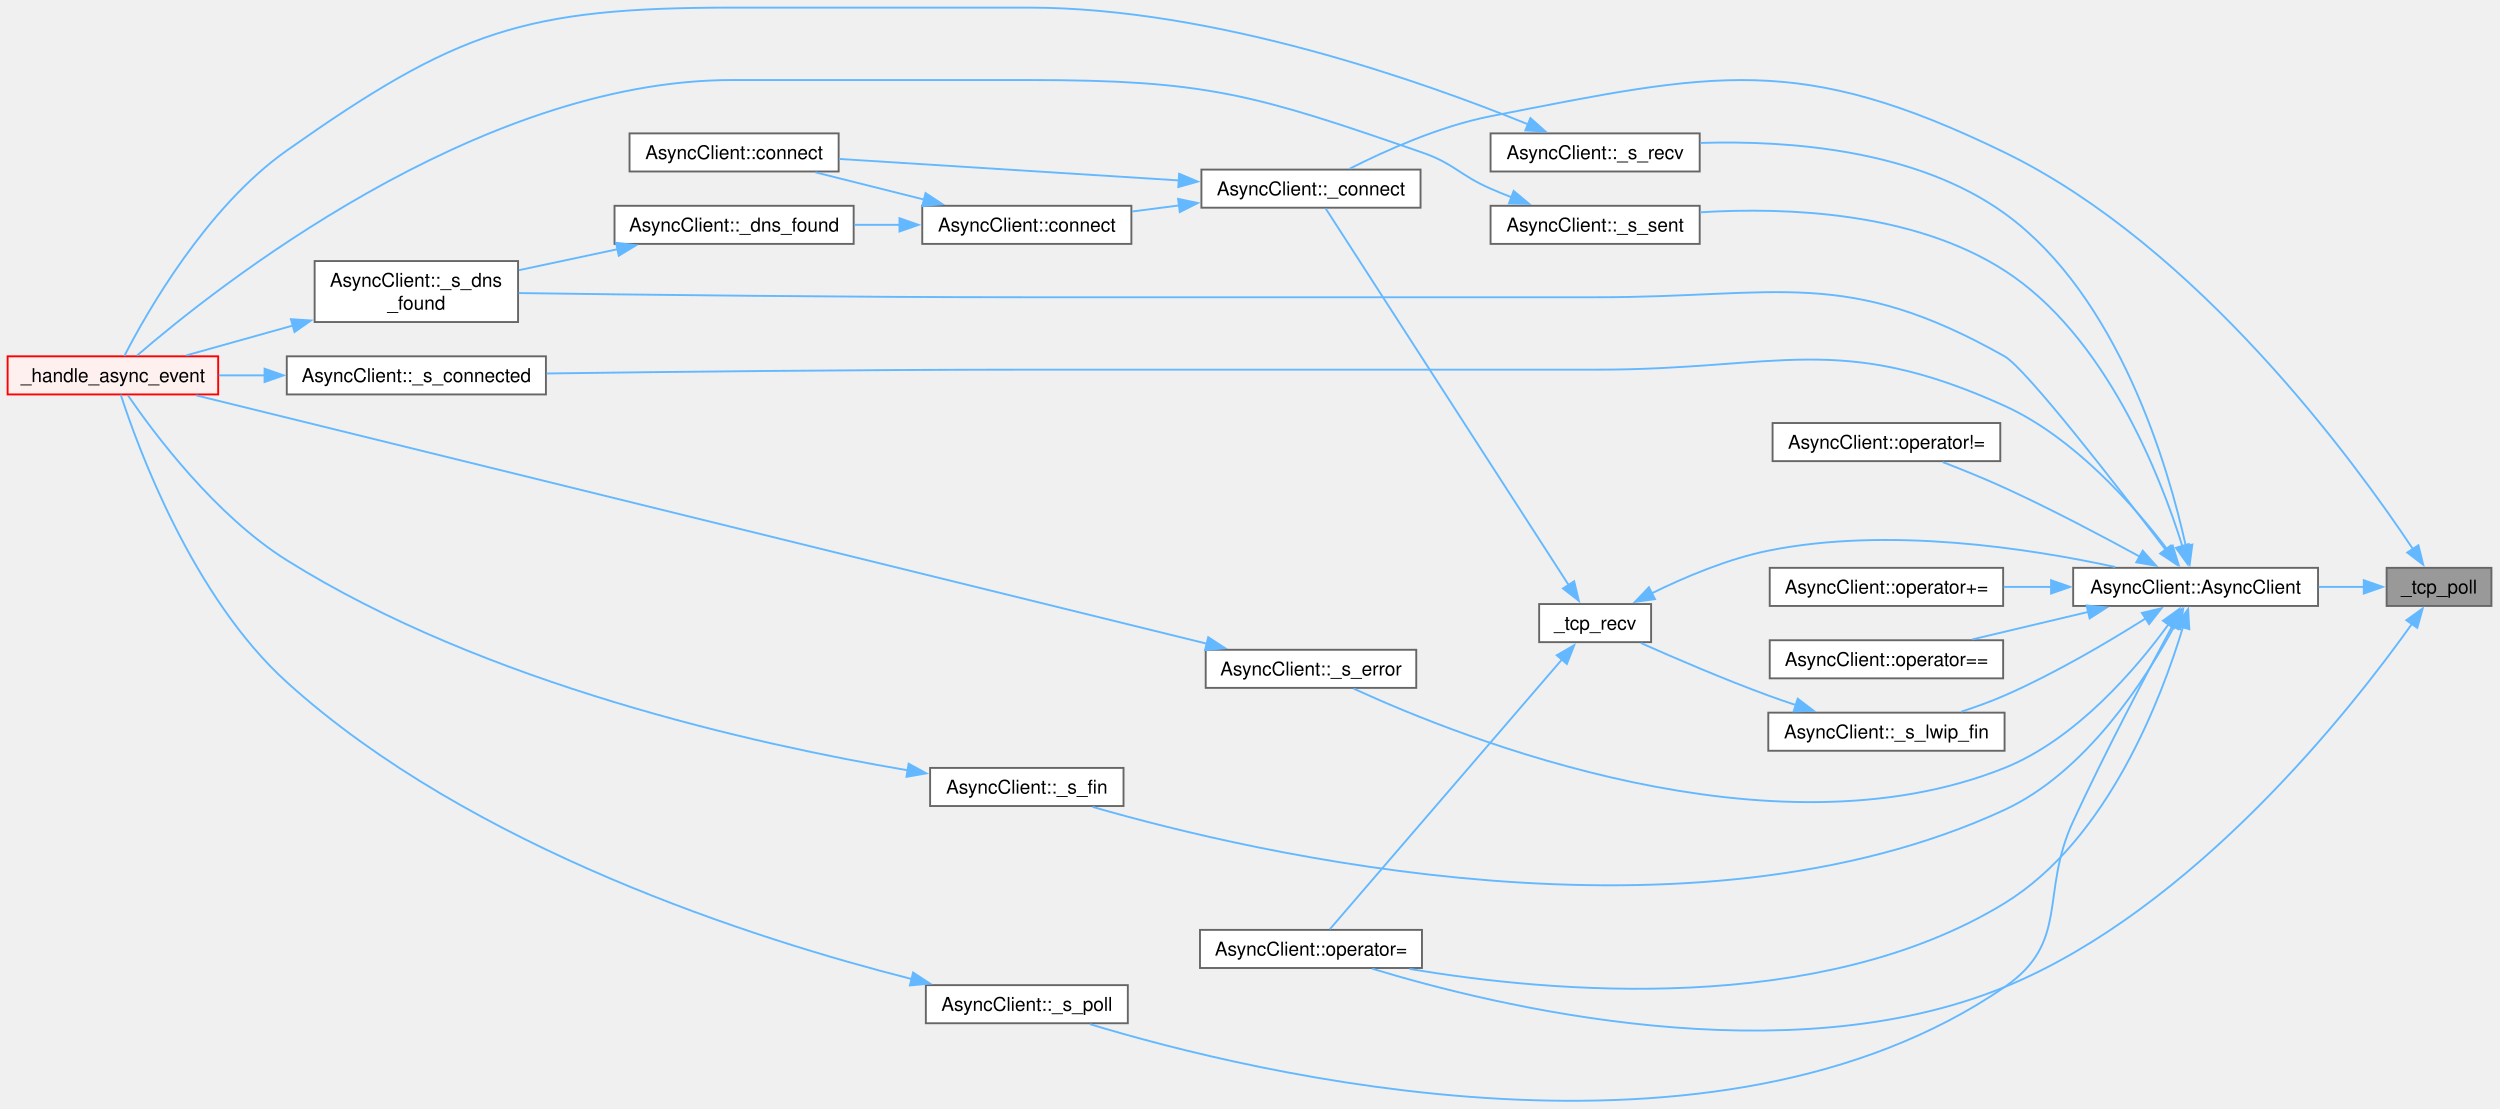
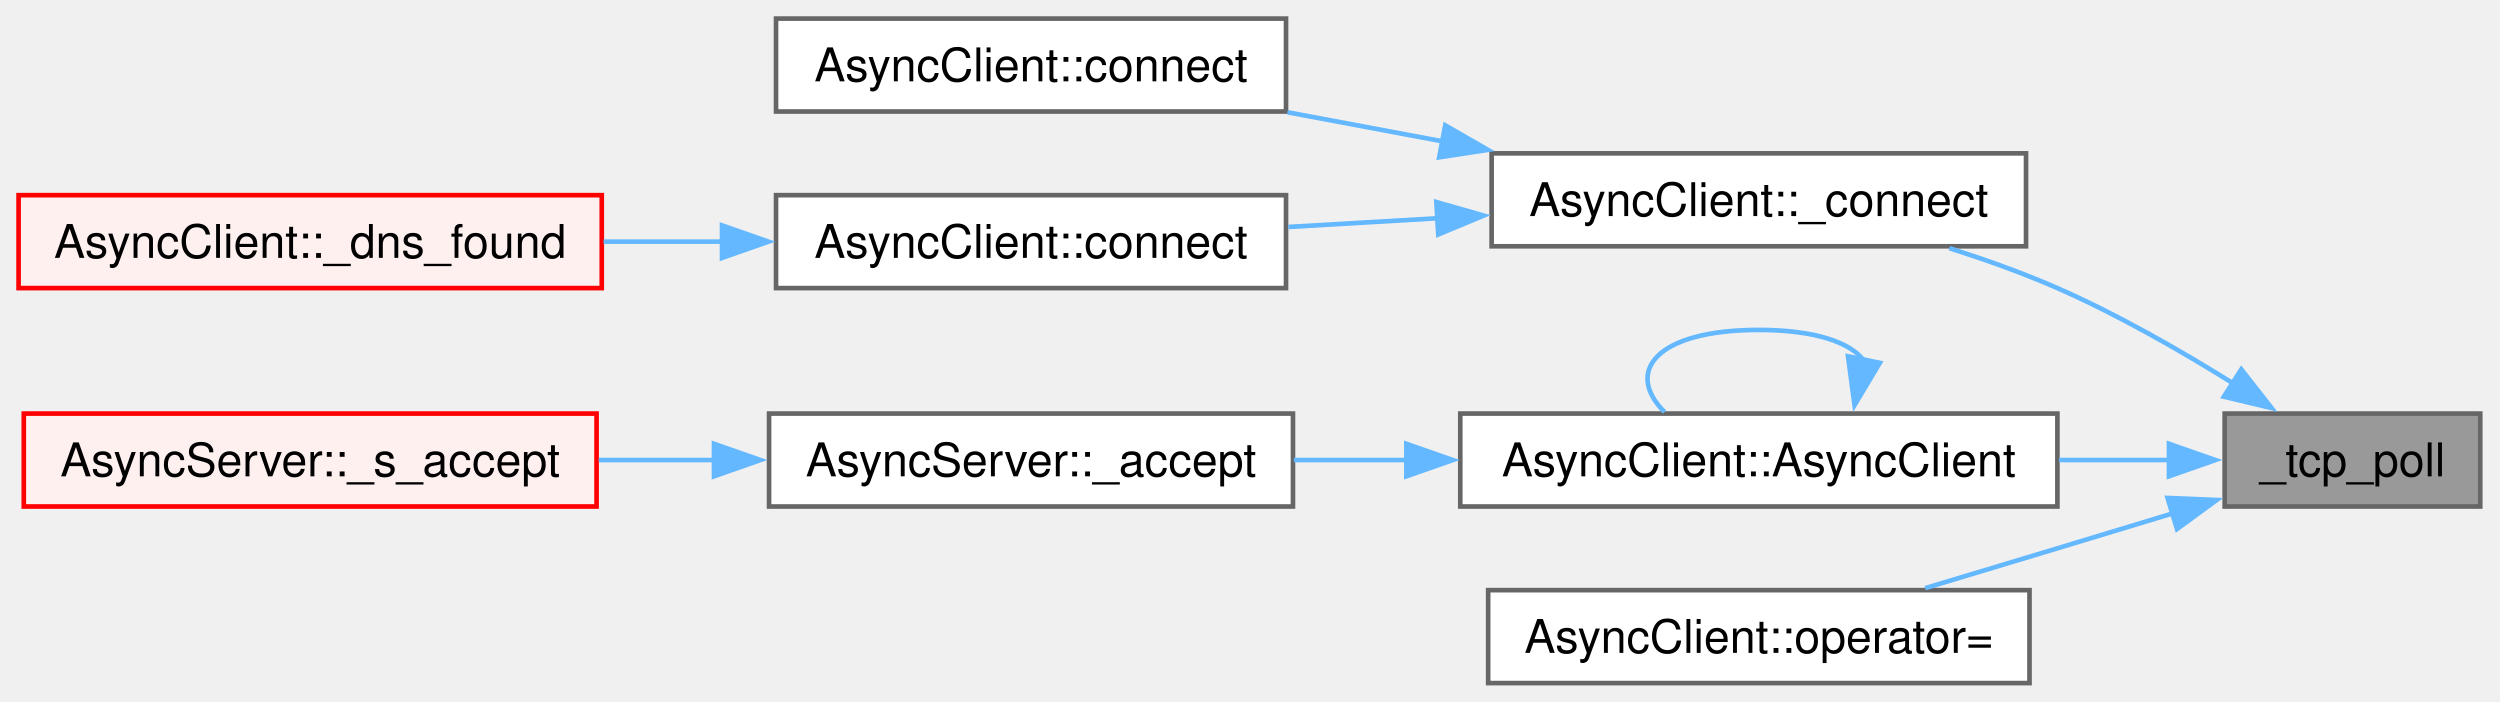
- <svg xmlns="http://www.w3.org/2000/svg" xmlns:xlink="http://www.w3.org/1999/xlink" width="1312pt" height="582pt" viewBox="0.00 0.00 1312.00 582.00">
-   <g id="graph0" class="graph" transform="scale(1 1) rotate(0) translate(4 578.1)">
+ <svg xmlns="http://www.w3.org/2000/svg" xmlns:xlink="http://www.w3.org/1999/xlink" width="538pt" height="151pt" viewBox="0.00 0.00 538.00 151.00">
+   <g id="graph0" class="graph" transform="scale(1 1) rotate(0) translate(4 147)">
    <g id="Node000001" class="node">
      <g id="a_Node000001">
        <a xlink:title=" ">
-           <polygon fill="#999999" stroke="#666666" points="1303.5,-280.1 1248.5,-280.1 1248.5,-260.1 1303.5,-260.1 1303.5,-280.1" />
-           <text xml:space="preserve" text-anchor="middle" x="1276" y="-266.6" font-family="Helvetica,sans-Serif" font-size="10.00">_tcp_poll</text>
+           <polygon fill="#999999" stroke="#666666" points="529.75,-58 474.75,-58 474.75,-38 529.75,-38 529.75,-58" />
+           <text xml:space="preserve" text-anchor="middle" x="502.25" y="-44.5" font-family="Helvetica,sans-Serif" font-size="10.00">_tcp_poll</text>
        </a>
      </g>
    </g>
    <g id="Node000002" class="node">
      <g id="a_Node000002">
        <a xlink:href="class_async_client.html#a758eaca983e03027c99003a5808883f8" target="_top" xlink:title=" ">
-           <polygon fill="white" stroke="#666666" points="741.5,-489.1 626.5,-489.1 626.5,-469.1 741.5,-469.1 741.5,-489.1" />
-           <text xml:space="preserve" text-anchor="middle" x="684" y="-475.6" font-family="Helvetica,sans-Serif" font-size="10.00">AsyncClient::_connect</text>
+           <polygon fill="white" stroke="#666666" points="432,-114 317,-114 317,-94 432,-94 432,-114" />
+           <text xml:space="preserve" text-anchor="middle" x="374.5" y="-100.5" font-family="Helvetica,sans-Serif" font-size="10.00">AsyncClient::_connect</text>
        </a>
      </g>
    </g>
    <g id="edge1_Node000001_Node000002" class="edge">
      <g id="a_edge1_Node000001_Node000002">
        <a xlink:title=" ">
-           <path fill="none" stroke="#63b8ff" d="M1262.4,-289.81C1231.96,-335.56 1149.35,-448.78 1048,-498.1 939.93,-550.69 896.19,-540.21 778.25,-517.1 751.49,-511.86 722.71,-498.89 704.32,-489.57" />
-           <polygon fill="#63b8ff" stroke="#63b8ff" points="1265.18,-291.96 1267.73,-281.68 1259.32,-288.13 1265.18,-291.96" />
+           <path fill="none" stroke="#63b8ff" d="M476.61,-64.47C465.4,-71.46 451.75,-79.3 438.75,-85 431.4,-88.22 423.34,-91.1 415.51,-93.59" />
+           <polygon fill="#63b8ff" stroke="#63b8ff" points="478.33,-67.52 484.87,-59.18 474.56,-61.63 478.33,-67.52" />
        </a>
      </g>
    </g>
    <g id="Node000011" class="node">
      <g id="a_Node000011">
        <a xlink:href="class_async_client.html#aefecfa0c75c8c1b32104115e93739087" target="_top" xlink:title=" ">
-           <polygon fill="white" stroke="#666666" points="1212.5,-280.1 1084,-280.1 1084,-260.1 1212.5,-260.1 1212.5,-280.1" />
-           <text xml:space="preserve" text-anchor="middle" x="1148.25" y="-266.6" font-family="Helvetica,sans-Serif" font-size="10.00">AsyncClient::AsyncClient</text>
+           <polygon fill="white" stroke="#666666" points="438.75,-58 310.25,-58 310.25,-38 438.75,-38 438.75,-58" />
+           <text xml:space="preserve" text-anchor="middle" x="374.5" y="-44.5" font-family="Helvetica,sans-Serif" font-size="10.00">AsyncClient::AsyncClient</text>
        </a>
      </g>
    </g>
-     <g id="edge8_Node000001_Node000011" class="edge">
-       <g id="a_edge8_Node000001_Node000011">
+     <g id="edge5_Node000001_Node000011" class="edge">
+       <g id="a_edge5_Node000001_Node000011">
        <a xlink:title=" ">
-           <path fill="none" stroke="#63b8ff" d="M1236.69,-270.1C1229.13,-270.1 1221.01,-270.1 1212.87,-270.1" />
-           <polygon fill="#63b8ff" stroke="#63b8ff" points="1236.51,-273.6 1246.51,-270.1 1236.51,-266.6 1236.51,-273.6" />
+           <path fill="none" stroke="#63b8ff" d="M462.94,-48C455.38,-48 447.26,-48 439.12,-48" />
+           <polygon fill="#63b8ff" stroke="#63b8ff" points="462.76,-51.5 472.76,-48 462.76,-44.5 462.76,-51.5" />
        </a>
      </g>
    </g>
-     <g id="Node000017" class="node">
-       <g id="a_Node000017">
+     <g id="Node000014" class="node">
+       <g id="a_Node000014">
        <a xlink:href="class_async_client.html#a575c12664279634155259e007c6a104f" target="_top" xlink:title=" ">
-           <polygon fill="white" stroke="#666666" points="742.25,-90.1 625.75,-90.1 625.75,-70.1 742.25,-70.1 742.25,-90.1" />
-           <text xml:space="preserve" text-anchor="middle" x="684" y="-76.6" font-family="Helvetica,sans-Serif" font-size="10.00">AsyncClient::operator=</text>
+           <polygon fill="white" stroke="#666666" points="432.75,-20 316.25,-20 316.25,0 432.75,0 432.75,-20" />
+           <text xml:space="preserve" text-anchor="middle" x="374.5" y="-6.5" font-family="Helvetica,sans-Serif" font-size="10.00">AsyncClient::operator=</text>
        </a>
      </g>
    </g>
-     <g id="edge31_Node000001_Node000017" class="edge">
-       <g id="a_edge31_Node000001_Node000017">
+     <g id="edge9_Node000001_Node000014" class="edge">
+       <g id="a_edge9_Node000001_Node000014">
        <a xlink:title=" ">
-           <path fill="none" stroke="#63b8ff" d="M1261.85,-250.78C1230.76,-207.03 1147.8,-100.99 1048,-60.1 933.24,-13.08 780.78,-50.03 716.11,-69.74" />
-           <polygon fill="#63b8ff" stroke="#63b8ff" points="1258.85,-252.6 1267.44,-258.8 1264.59,-248.59 1258.85,-252.6" />
+           <path fill="none" stroke="#63b8ff" d="M463.66,-36.55C455.45,-34.06 446.81,-31.44 438.75,-29 429.53,-26.21 419.55,-23.21 410.3,-20.43" />
+           <polygon fill="#63b8ff" stroke="#63b8ff" points="462.46,-39.84 473.04,-39.4 464.49,-33.15 462.46,-39.84" />
        </a>
      </g>
    </g>
    <g id="Node000003" class="node">
      <g id="a_Node000003">
        <a xlink:href="class_async_client.html#a260e075caca9a58241f2fad754cc412b" target="_top" xlink:title=" ">
-           <polygon fill="white" stroke="#666666" points="436.12,-508.1 326.38,-508.1 326.38,-488.1 436.12,-488.1 436.12,-508.1" />
-           <text xml:space="preserve" text-anchor="middle" x="381.25" y="-494.6" font-family="Helvetica,sans-Serif" font-size="10.00">AsyncClient::connect</text>
+           <polygon fill="white" stroke="#666666" points="272.75,-143 163,-143 163,-123 272.75,-123 272.75,-143" />
+           <text xml:space="preserve" text-anchor="middle" x="217.88" y="-129.5" font-family="Helvetica,sans-Serif" font-size="10.00">AsyncClient::connect</text>
        </a>
      </g>
    </g>
    <g id="edge2_Node000002_Node000003" class="edge">
      <g id="a_edge2_Node000002_Node000003">
        <a xlink:title=" ">
-           <path fill="none" stroke="#63b8ff" d="M614.88,-483.4C560.87,-486.82 486.41,-491.52 436.41,-494.68" />
-           <polygon fill="#63b8ff" stroke="#63b8ff" points="614.81,-486.92 624.57,-482.79 614.37,-479.93 614.81,-486.92" />
+           <path fill="none" stroke="#63b8ff" d="M306.61,-116.55C295.4,-118.65 283.9,-120.8 273.06,-122.84" />
+           <polygon fill="#63b8ff" stroke="#63b8ff" points="307.01,-120.03 316.19,-114.75 305.72,-113.15 307.01,-120.03" />
        </a>
      </g>
    </g>
    <g id="Node000004" class="node">
      <g id="a_Node000004">
        <a xlink:href="class_async_client.html#aaa5b952568c85d25c32d0dff8ec74794" target="_top" xlink:title=" ">
-           <polygon fill="white" stroke="#666666" points="589.75,-470.1 480,-470.1 480,-450.1 589.75,-450.1 589.75,-470.1" />
-           <text xml:space="preserve" text-anchor="middle" x="534.88" y="-456.6" font-family="Helvetica,sans-Serif" font-size="10.00">AsyncClient::connect</text>
+           <polygon fill="white" stroke="#666666" points="272.75,-105 163,-105 163,-85 272.75,-85 272.75,-105" />
+           <text xml:space="preserve" text-anchor="middle" x="217.88" y="-91.5" font-family="Helvetica,sans-Serif" font-size="10.00">AsyncClient::connect</text>
        </a>
      </g>
    </g>
    <g id="edge3_Node000002_Node000004" class="edge">
      <g id="a_edge3_Node000002_Node000004">
        <a xlink:title=" ">
-           <path fill="none" stroke="#63b8ff" d="M614.91,-470.31C606.62,-469.24 598.24,-468.15 590.19,-467.11" />
-           <polygon fill="#63b8ff" stroke="#63b8ff" points="614.25,-473.75 624.62,-471.56 615.15,-466.81 614.25,-473.75" />
-         </a>
-       </g>
-     </g>
-     <g id="edge7_Node000004_Node000003" class="edge">
-       <g id="a_edge7_Node000004_Node000003">
-         <a xlink:title=" ">
-           <path fill="none" stroke="#63b8ff" d="M481.02,-473.35C462.33,-478.03 441.58,-483.23 423.95,-487.65" />
-           <polygon fill="#63b8ff" stroke="#63b8ff" points="481.72,-476.78 490.57,-470.95 480.02,-469.99 481.72,-476.78" />
+           <path fill="none" stroke="#63b8ff" d="M305.64,-100.05C294.8,-99.42 283.72,-98.77 273.25,-98.16" />
+           <polygon fill="#63b8ff" stroke="#63b8ff" points="305.1,-103.52 315.29,-100.61 305.51,-96.54 305.1,-103.52" />
        </a>
      </g>
    </g>
    <g id="Node000005" class="node">
      <g id="a_Node000005">
        <a xlink:href="class_async_client.html#a19dc40652b5b003288e10529ee169b65" target="_top" xlink:title=" ">
-           <polygon fill="white" stroke="#666666" points="444,-470.1 318.5,-470.1 318.5,-450.1 444,-450.1 444,-470.1" />
-           <text xml:space="preserve" text-anchor="middle" x="381.25" y="-456.6" font-family="Helvetica,sans-Serif" font-size="10.00">AsyncClient::_dns_found</text>
+           <polygon fill="#fff0f0" stroke="red" points="125.5,-105 0,-105 0,-85 125.5,-85 125.5,-105" />
+           <text xml:space="preserve" text-anchor="middle" x="62.75" y="-91.5" font-family="Helvetica,sans-Serif" font-size="10.00">AsyncClient::_dns_found</text>
        </a>
      </g>
    </g>
    <g id="edge4_Node000004_Node000005" class="edge">
      <g id="a_edge4_Node000004_Node000005">
        <a xlink:title=" ">
-           <path fill="none" stroke="#63b8ff" d="M468.17,-460.1C460.29,-460.1 452.26,-460.1 444.44,-460.1" />
-           <polygon fill="#63b8ff" stroke="#63b8ff" points="468.05,-463.6 478.05,-460.1 468.05,-456.6 468.05,-463.6" />
+           <path fill="none" stroke="#63b8ff" d="M151.47,-95C142.98,-95 134.31,-95 125.88,-95" />
+           <polygon fill="#63b8ff" stroke="#63b8ff" points="151.38,-98.5 161.38,-95 151.38,-91.5 151.38,-98.5" />
        </a>
      </g>
    </g>
-     <g id="Node000006" class="node">
-       <g id="a_Node000006">
-         <a xlink:href="class_async_client.html#a3f629c9072da183879a9c67878b374cc" target="_top" xlink:title=" ">
-           <polygon fill="white" stroke="#666666" points="267.88,-441.1 161.12,-441.1 161.12,-409.1 267.88,-409.1 267.88,-441.1" />
-           <text xml:space="preserve" text-anchor="start" x="169.12" y="-427.6" font-family="Helvetica,sans-Serif" font-size="10.00">AsyncClient::_s_dns</text>
-           <text xml:space="preserve" text-anchor="middle" x="214.5" y="-415.6" font-family="Helvetica,sans-Serif" font-size="10.00">_found</text>
-         </a>
-       </g>
-     </g>
-     <g id="edge5_Node000005_Node000006" class="edge">
-       <g id="a_edge5_Node000005_Node000006">
+     <g id="edge8_Node000011_Node000011" class="edge">
+       <g id="a_edge8_Node000011_Node000011">
        <a xlink:title=" ">
-           <path fill="none" stroke="#63b8ff" d="M320.31,-447.37C303.29,-443.75 284.88,-439.84 268.32,-436.32" />
-           <polygon fill="#63b8ff" stroke="#63b8ff" points="319.28,-450.72 329.79,-449.38 320.73,-443.88 319.28,-450.72" />
-         </a>
-       </g>
-     </g>
-     <g id="Node000007" class="node">
-       <g id="a_Node000007">
-         <a xlink:href="_async_t_c_p_8cpp.html#ac4030e968c0e4c0fcbe7a9b4502854c1" target="_top" xlink:title=" ">
-           <polygon fill="#fff0f0" stroke="red" points="110.5,-391.1 0,-391.1 0,-371.1 110.5,-371.1 110.5,-391.1" />
-           <text xml:space="preserve" text-anchor="middle" x="55.25" y="-377.6" font-family="Helvetica,sans-Serif" font-size="10.00">_handle_async_event</text>
-         </a>
-       </g>
-     </g>
-     <g id="edge6_Node000006_Node000007" class="edge">
-       <g id="a_edge6_Node000006_Node000007">
-         <a xlink:title=" ">
-           <path fill="none" stroke="#63b8ff" d="M149.69,-407.25C130.69,-401.93 110.5,-396.28 93.76,-391.6" />
-           <polygon fill="#63b8ff" stroke="#63b8ff" points="148.67,-410.59 159.24,-409.92 150.56,-403.85 148.67,-410.59" />
-         </a>
-       </g>
-     </g>
-     <g id="edge11_Node000011_Node000006" class="edge">
-       <g id="a_edge11_Node000011_Node000006">
-         <a xlink:title=" ">
-           <path fill="none" stroke="#63b8ff" d="M1132.51,-289.59C1107.69,-322.18 1059.15,-384.81 1048,-391.1 964.36,-438.31 930.17,-422.1 834.12,-422.1 834.12,-422.1 834.12,-422.1 533.88,-422.1 440.32,-422.1 331.31,-423.41 268.17,-424.3" />
-           <polygon fill="#63b8ff" stroke="#63b8ff" points="1135.21,-291.82 1138.47,-281.74 1129.64,-287.59 1135.21,-291.82" />
+           <path fill="none" stroke="#63b8ff" d="M397.08,-69.44C394.17,-73.3 386.64,-76 374.5,-76 352.29,-76 345.53,-66.98 354.2,-58.34" />
+           <polygon fill="#63b8ff" stroke="#63b8ff" points="400.54,-68.91 395.1,-59.82 393.69,-70.32 400.54,-68.91" />
        </a>
      </g>
    </g>
    <g id="Node000012" class="node">
      <g id="a_Node000012">
-         <a xlink:href="class_async_client.html#ac4cdb0990fa85f03da98d1c98b1f8611" target="_top" xlink:title=" ">
-           <polygon fill="white" stroke="#666666" points="282.5,-391.1 146.5,-391.1 146.5,-371.1 282.5,-371.1 282.5,-391.1" />
-           <text xml:space="preserve" text-anchor="middle" x="214.5" y="-377.6" font-family="Helvetica,sans-Serif" font-size="10.00">AsyncClient::_s_connected</text>
+         <a xlink:href="class_async_server.html#a51e55999b79eec50bd68e899b8ddd4e4" target="_top" xlink:title=" ">
+           <polygon fill="white" stroke="#666666" points="274.25,-58 161.5,-58 161.5,-38 274.25,-38 274.25,-58" />
+           <text xml:space="preserve" text-anchor="middle" x="217.88" y="-44.5" font-family="Helvetica,sans-Serif" font-size="10.00">AsyncServer::_accept</text>
        </a>
      </g>
    </g>
-     <g id="edge9_Node000011_Node000012" class="edge">
-       <g id="a_edge9_Node000011_Node000012">
+     <g id="edge6_Node000011_Node000012" class="edge">
+       <g id="a_edge6_Node000011_Node000012">
        <a xlink:title=" ">
-           <path fill="none" stroke="#63b8ff" d="M1133.63,-289.44C1116.52,-312.01 1084.89,-348.36 1048,-365.1 961.1,-404.54 929.55,-384.1 834.12,-384.1 834.12,-384.1 834.12,-384.1 533.88,-384.1 447.23,-384.1 347.33,-382.98 282.89,-382.1" />
-           <polygon fill="#63b8ff" stroke="#63b8ff" points="1136.25,-291.79 1139.35,-281.66 1130.61,-287.65 1136.25,-291.79" />
+           <path fill="none" stroke="#63b8ff" d="M298.68,-48C290.51,-48 282.31,-48 274.44,-48" />
+           <polygon fill="#63b8ff" stroke="#63b8ff" points="298.65,-51.5 308.65,-48 298.65,-44.5 298.65,-51.5" />
        </a>
      </g>
    </g>
    <g id="Node000013" class="node">
      <g id="a_Node000013">
-         <a xlink:href="class_async_client.html#a9ff634e3b1237eab65178b007326367e" target="_top" xlink:title=" ">
-           <polygon fill="white" stroke="#666666" points="739.25,-237.1 628.75,-237.1 628.75,-217.1 739.25,-217.1 739.25,-237.1" />
-           <text xml:space="preserve" text-anchor="middle" x="684" y="-223.6" font-family="Helvetica,sans-Serif" font-size="10.00">AsyncClient::_s_error</text>
+         <a xlink:href="class_async_server.html#a9cfd997e84bd4ba394f3225863536d5e" target="_top" xlink:title=" ">
+           <polygon fill="#fff0f0" stroke="red" points="124.38,-58 1.12,-58 1.12,-38 124.38,-38 124.38,-58" />
+           <text xml:space="preserve" text-anchor="middle" x="62.75" y="-44.5" font-family="Helvetica,sans-Serif" font-size="10.00">AsyncServer::_s_accept</text>
        </a>
      </g>
    </g>
-     <g id="edge12_Node000011_Node000013" class="edge">
-       <g id="a_edge12_Node000011_Node000013">
+     <g id="edge7_Node000012_Node000013" class="edge">
+       <g id="a_edge7_Node000012_Node000013">
        <a xlink:title=" ">
-           <path fill="none" stroke="#63b8ff" d="M1134.13,-250.55C1117.32,-227.46 1085.79,-190.27 1048,-175.1 925.7,-126 763.84,-190.3 706.36,-216.72" />
-           <polygon fill="#63b8ff" stroke="#63b8ff" points="1131.12,-252.35 1139.73,-258.52 1136.84,-248.33 1131.12,-252.35" />
-         </a>
-       </g>
-     </g>
-     <g id="Node000014" class="node">
-       <g id="a_Node000014">
-         <a xlink:href="class_async_client.html#a6a69c67e1a22660766affb64700c2276" target="_top" xlink:title=" ">
-           <polygon fill="white" stroke="#666666" points="585.62,-175.1 484.12,-175.1 484.12,-155.1 585.62,-155.1 585.62,-175.1" />
-           <text xml:space="preserve" text-anchor="middle" x="534.88" y="-161.6" font-family="Helvetica,sans-Serif" font-size="10.00">AsyncClient::_s_fin</text>
-         </a>
-       </g>
-     </g>
-     <g id="edge14_Node000011_Node000014" class="edge">
-       <g id="a_edge14_Node000011_Node000014">
-         <a xlink:title=" ">
-           <path fill="none" stroke="#63b8ff" d="M1137.29,-249.84C1122.32,-221.99 1091.1,-173.06 1048,-153.1 882.76,-76.59 654.24,-130.14 569.36,-154.65" />
-           <polygon fill="#63b8ff" stroke="#63b8ff" points="1133.99,-251.07 1141.69,-258.35 1140.21,-247.86 1133.99,-251.07" />
-         </a>
-       </g>
-     </g>
-     <g id="Node000015" class="node">
-       <g id="a_Node000015">
-         <a xlink:href="class_async_client.html#a485b2be0c01d3172928c0ed9655edc2f" target="_top" xlink:title=" ">
-           <polygon fill="white" stroke="#666666" points="1048,-204.1 924,-204.1 924,-184.1 1048,-184.1 1048,-204.1" />
-           <text xml:space="preserve" text-anchor="middle" x="986" y="-190.6" font-family="Helvetica,sans-Serif" font-size="10.00">AsyncClient::_s_lwip_fin</text>
-         </a>
-       </g>
-     </g>
-     <g id="edge16_Node000011_Node000015" class="edge">
-       <g id="a_edge16_Node000011_Node000015">
-         <a xlink:title=" ">
-           <path fill="none" stroke="#63b8ff" d="M1121.98,-253.52C1102.39,-241.18 1074.24,-224.56 1048,-213.1 1040.78,-209.95 1032.88,-207.08 1025.22,-204.59" />
-           <polygon fill="#63b8ff" stroke="#63b8ff" points="1120.07,-256.45 1130.38,-258.88 1123.84,-250.55 1120.07,-256.45" />
-         </a>
-       </g>
-     </g>
-     <g id="edge29_Node000011_Node000017" class="edge">
-       <g id="a_edge29_Node000011_Node000017">
-         <a xlink:title=" ">
-           <path fill="none" stroke="#63b8ff" d="M1141.64,-249.08C1130.6,-212.37 1102.3,-137.32 1048,-104.1 950.75,-44.61 810.18,-57.08 735.72,-69.61" />
-           <polygon fill="#63b8ff" stroke="#63b8ff" points="1138.21,-249.83 1144.32,-258.49 1144.95,-247.91 1138.21,-249.83" />
-         </a>
-       </g>
-     </g>
-     <g id="Node000018" class="node">
-       <g id="a_Node000018">
-         <a xlink:href="class_async_client.html#abe187c005c73fe6c0c94e1b3b20b55de" target="_top" xlink:title=" ">
-           <polygon fill="white" stroke="#666666" points="587.88,-61.1 481.88,-61.1 481.88,-41.1 587.88,-41.1 587.88,-61.1" />
-           <text xml:space="preserve" text-anchor="middle" x="534.88" y="-47.6" font-family="Helvetica,sans-Serif" font-size="10.00">AsyncClient::_s_poll</text>
-         </a>
-       </g>
-     </g>
-     <g id="edge21_Node000011_Node000018" class="edge">
-       <g id="a_edge21_Node000011_Node000018">
-         <a xlink:title=" ">
-           <path fill="none" stroke="#63b8ff" d="M1136.05,-249.61C1122.98,-225.41 1100.98,-183.78 1084,-147.1 1066.42,-109.13 1082.5,-83.79 1048,-60.1 896.07,44.22 654.49,-14.47 567.99,-40.61" />
-           <polygon fill="#63b8ff" stroke="#63b8ff" points="1132.97,-251.27 1140.82,-258.38 1139.12,-247.93 1132.97,-251.27" />
-         </a>
-       </g>
-     </g>
-     <g id="Node000019" class="node">
-       <g id="a_Node000019">
-         <a xlink:href="class_async_client.html#af8136d3085c8948078a131bfb9430ec6" target="_top" xlink:title=" ">
-           <polygon fill="white" stroke="#666666" points="888,-508.1 778.25,-508.1 778.25,-488.1 888,-488.1 888,-508.1" />
-           <text xml:space="preserve" text-anchor="middle" x="833.12" y="-494.6" font-family="Helvetica,sans-Serif" font-size="10.00">AsyncClient::_s_recv</text>
-         </a>
-       </g>
-     </g>
-     <g id="edge23_Node000011_Node000019" class="edge">
-       <g id="a_edge23_Node000011_Node000019">
-         <a xlink:title=" ">
-           <path fill="none" stroke="#63b8ff" d="M1143.15,-291.44C1134.04,-332.62 1107.98,-422.8 1048,-466.1 1001.73,-499.5 935.01,-504.52 888.43,-503.09" />
-           <polygon fill="#63b8ff" stroke="#63b8ff" points="1146.54,-292.32 1145.15,-281.82 1139.69,-290.9 1146.54,-292.32" />
-         </a>
-       </g>
-     </g>
-     <g id="Node000020" class="node">
-       <g id="a_Node000020">
-         <a xlink:href="class_async_client.html#a8e507d50b4cc3ae8e90f2e1c1ebf5f61" target="_top" xlink:title=" ">
-           <polygon fill="white" stroke="#666666" points="888,-470.1 778.25,-470.1 778.25,-450.1 888,-450.1 888,-470.1" />
-           <text xml:space="preserve" text-anchor="middle" x="833.12" y="-456.6" font-family="Helvetica,sans-Serif" font-size="10.00">AsyncClient::_s_sent</text>
-         </a>
-       </g>
-     </g>
-     <g id="edge25_Node000011_Node000020" class="edge">
-       <g id="a_edge25_Node000011_Node000020">
-         <a xlink:title=" ">
-           <path fill="none" stroke="#63b8ff" d="M1141.32,-291.39C1129.93,-327.9 1101.27,-401.82 1048,-436.1 1000.4,-466.73 934.23,-469.52 888.15,-466.68" />
-           <polygon fill="#63b8ff" stroke="#63b8ff" points="1144.62,-292.59 1144.1,-282.01 1137.9,-290.6 1144.62,-292.59" />
-         </a>
-       </g>
-     </g>
-     <g id="Node000021" class="node">
-       <g id="a_Node000021">
-         <a xlink:href="class_async_client.html#a44e3b77c5567dbfeb25c50cfddf61653" target="_top" xlink:title=" ">
-           <polygon fill="white" stroke="#666666" points="1045.75,-356.1 926.25,-356.1 926.25,-336.1 1045.75,-336.1 1045.75,-356.1" />
-           <text xml:space="preserve" text-anchor="middle" x="986" y="-342.6" font-family="Helvetica,sans-Serif" font-size="10.00">AsyncClient::operator!=</text>
-         </a>
-       </g>
-     </g>
-     <g id="edge27_Node000011_Node000021" class="edge">
-       <g id="a_edge27_Node000011_Node000021">
-         <a xlink:title=" ">
-           <path fill="none" stroke="#63b8ff" d="M1119.06,-285.91C1099.41,-296.67 1072.44,-310.93 1048,-322.1 1037.55,-326.88 1025.85,-331.62 1015.51,-335.61" />
-           <polygon fill="#63b8ff" stroke="#63b8ff" points="1120.5,-289.11 1127.56,-281.21 1117.12,-282.98 1120.5,-289.11" />
-         </a>
-       </g>
-     </g>
-     <g id="Node000022" class="node">
-       <g id="a_Node000022">
-         <a xlink:href="class_async_client.html#afaedf716feb9b363fe9b1ee7d82fbe9f" target="_top" xlink:title=" ">
-           <polygon fill="white" stroke="#666666" points="1047.25,-280.1 924.75,-280.1 924.75,-260.1 1047.25,-260.1 1047.25,-280.1" />
-           <text xml:space="preserve" text-anchor="middle" x="986" y="-266.6" font-family="Helvetica,sans-Serif" font-size="10.00">AsyncClient::operator+=</text>
-         </a>
-       </g>
-     </g>
-     <g id="edge28_Node000011_Node000022" class="edge">
-       <g id="a_edge28_Node000011_Node000022">
-         <a xlink:title=" ">
-           <path fill="none" stroke="#63b8ff" d="M1072.56,-270.1C1064.17,-270.1 1055.7,-270.1 1047.52,-270.1" />
-           <polygon fill="#63b8ff" stroke="#63b8ff" points="1072.4,-273.6 1082.4,-270.1 1072.4,-266.6 1072.4,-273.6" />
-         </a>
-       </g>
-     </g>
-     <g id="Node000023" class="node">
-       <g id="a_Node000023">
-         <a xlink:href="class_async_client.html#a40d147dfec9bbc2e8891273be25c5f39" target="_top" xlink:title=" ">
-           <polygon fill="white" stroke="#666666" points="1047.25,-242.1 924.75,-242.1 924.75,-222.1 1047.25,-222.1 1047.25,-242.1" />
-           <text xml:space="preserve" text-anchor="middle" x="986" y="-228.6" font-family="Helvetica,sans-Serif" font-size="10.00">AsyncClient::operator==</text>
-         </a>
-       </g>
-     </g>
-     <g id="edge30_Node000011_Node000023" class="edge">
-       <g id="a_edge30_Node000011_Node000023">
-         <a xlink:title=" ">
-           <path fill="none" stroke="#63b8ff" d="M1091.94,-256.98C1072.04,-252.27 1049.88,-247.01 1031.07,-242.55" />
-           <polygon fill="#63b8ff" stroke="#63b8ff" points="1091.03,-260.37 1101.56,-259.27 1092.64,-253.55 1091.03,-260.37" />
-         </a>
-       </g>
-     </g>
-     <g id="edge10_Node000012_Node000007" class="edge">
-       <g id="a_edge10_Node000012_Node000007">
-         <a xlink:title=" ">
-           <path fill="none" stroke="#63b8ff" d="M134.89,-381.1C126.76,-381.1 118.62,-381.1 110.84,-381.1" />
-           <polygon fill="#63b8ff" stroke="#63b8ff" points="134.84,-384.6 144.84,-381.1 134.84,-377.6 134.84,-384.6" />
-         </a>
-       </g>
-     </g>
-     <g id="edge13_Node000013_Node000007" class="edge">
-       <g id="a_edge13_Node000013_Node000007">
-         <a xlink:title=" ">
-           <path fill="none" stroke="#63b8ff" d="M629.49,-240.25C507.32,-270.27 209.84,-343.36 98.89,-370.62" />
-           <polygon fill="#63b8ff" stroke="#63b8ff" points="630.07,-243.71 638.94,-237.93 628.4,-236.91 630.07,-243.71" />
-         </a>
-       </g>
-     </g>
-     <g id="edge15_Node000014_Node000007" class="edge">
-       <g id="a_edge15_Node000014_Node000007">
-         <a xlink:title=" ">
-           <path fill="none" stroke="#63b8ff" d="M472.29,-173.86C392.21,-187.42 250.34,-219.03 146.5,-284.1 108.88,-307.67 76.69,-350.83 63.12,-370.65" />
-           <polygon fill="#63b8ff" stroke="#63b8ff" points="472.85,-177.31 482.15,-172.23 471.71,-170.41 472.85,-177.31" />
-         </a>
-       </g>
-     </g>
-     <g id="Node000016" class="node">
-       <g id="a_Node000016">
-         <a xlink:href="_async_t_c_p_8cpp.html#adf7826424bf5b1035c4850f6b3307686" target="_top" xlink:title=" ">
-           <polygon fill="white" stroke="#666666" points="862.5,-261.1 803.75,-261.1 803.75,-241.1 862.5,-241.1 862.5,-261.1" />
-           <text xml:space="preserve" text-anchor="middle" x="833.12" y="-247.6" font-family="Helvetica,sans-Serif" font-size="10.00">_tcp_recv</text>
-         </a>
-       </g>
-     </g>
-     <g id="edge17_Node000015_Node000016" class="edge">
-       <g id="a_edge17_Node000015_Node000016">
-         <a xlink:title=" ">
-           <path fill="none" stroke="#63b8ff" d="M938.58,-208.04C933.63,-209.68 928.7,-211.38 924,-213.1 900.93,-221.55 875.16,-232.62 857.15,-240.63" />
-           <polygon fill="#63b8ff" stroke="#63b8ff" points="939.44,-211.44 947.88,-205.03 937.29,-204.78 939.44,-211.44" />
-         </a>
-       </g>
-     </g>
-     <g id="edge18_Node000016_Node000002" class="edge">
-       <g id="a_edge18_Node000016_Node000002">
-         <a xlink:title=" ">
-           <path fill="none" stroke="#63b8ff" d="M819.21,-271.11C789,-317.93 714.54,-433.32 691.74,-468.65" />
-           <polygon fill="#63b8ff" stroke="#63b8ff" points="822.12,-273.06 824.6,-262.76 816.24,-269.27 822.12,-273.06" />
-         </a>
-       </g>
-     </g>
-     <g id="edge19_Node000016_Node000011" class="edge">
-       <g id="a_edge19_Node000016_Node000011">
-         <a xlink:title=" ">
-           <path fill="none" stroke="#63b8ff" d="M862.65,-266.64C879.86,-275.12 902.55,-284.75 924,-289.1 986.71,-301.81 1061.01,-290.34 1106.11,-280.52" />
-           <polygon fill="#63b8ff" stroke="#63b8ff" points="864.54,-263.67 854.04,-262.25 861.36,-269.91 864.54,-263.67" />
-         </a>
-       </g>
-     </g>
-     <g id="edge20_Node000016_Node000017" class="edge">
-       <g id="a_edge20_Node000016_Node000017">
-         <a xlink:title=" ">
-           <path fill="none" stroke="#63b8ff" d="M815.7,-232.01C784.56,-195.82 717.89,-118.33 693.86,-90.4" />
-           <polygon fill="#63b8ff" stroke="#63b8ff" points="812.98,-234.22 822.16,-239.51 818.29,-229.65 812.98,-234.22" />
-         </a>
-       </g>
-     </g>
-     <g id="edge22_Node000018_Node000007" class="edge">
-       <g id="a_edge22_Node000018_Node000007">
-         <a xlink:title=" ">
-           <path fill="none" stroke="#63b8ff" d="M474.38,-64.32C392.19,-85.18 243.14,-132.63 146.5,-220.1 97.08,-264.83 68.39,-343.16 59.37,-370.96" />
-           <polygon fill="#63b8ff" stroke="#63b8ff" points="475.19,-67.73 484.05,-61.92 473.5,-60.93 475.19,-67.73" />
-         </a>
-       </g>
-     </g>
-     <g id="edge24_Node000019_Node000007" class="edge">
-       <g id="a_edge24_Node000019_Node000007">
-         <a xlink:title=" ">
-           <path fill="none" stroke="#63b8ff" d="M798.04,-512.81C743.68,-534.91 633.49,-574.1 535.88,-574.1 535.88,-574.1 535.88,-574.1 380.25,-574.1 271.14,-574.1 235.67,-561.98 146.5,-499.1 104.34,-469.37 72.97,-414.07 61.26,-391.3" />
-           <polygon fill="#63b8ff" stroke="#63b8ff" points="799.16,-516.14 807.06,-509.09 796.49,-509.67 799.16,-516.14" />
-         </a>
-       </g>
-     </g>
-     <g id="edge26_Node000020_Node000007" class="edge">
-       <g id="a_edge26_Node000020_Node000007">
-         <a xlink:title=" ">
-           <path fill="none" stroke="#63b8ff" d="M789.31,-474.55C785.54,-476.02 781.81,-477.54 778.25,-479.1 761.67,-486.35 759.34,-492.17 742.25,-498.1 654.14,-528.66 629.14,-536.1 535.88,-536.1 535.88,-536.1 535.88,-536.1 380.25,-536.1 245.87,-536.1 108.14,-426.26 67.92,-391.51" />
-           <polygon fill="#63b8ff" stroke="#63b8ff" points="790.36,-477.9 798.5,-471.12 787.91,-471.34 790.36,-477.9" />
+           <path fill="none" stroke="#63b8ff" d="M149.93,-48C141.59,-48 133.1,-48 124.86,-48" />
+           <polygon fill="#63b8ff" stroke="#63b8ff" points="149.65,-51.5 159.65,-48 149.65,-44.5 149.65,-51.5" />
        </a>
      </g>
    </g>
  </g>
</svg>
